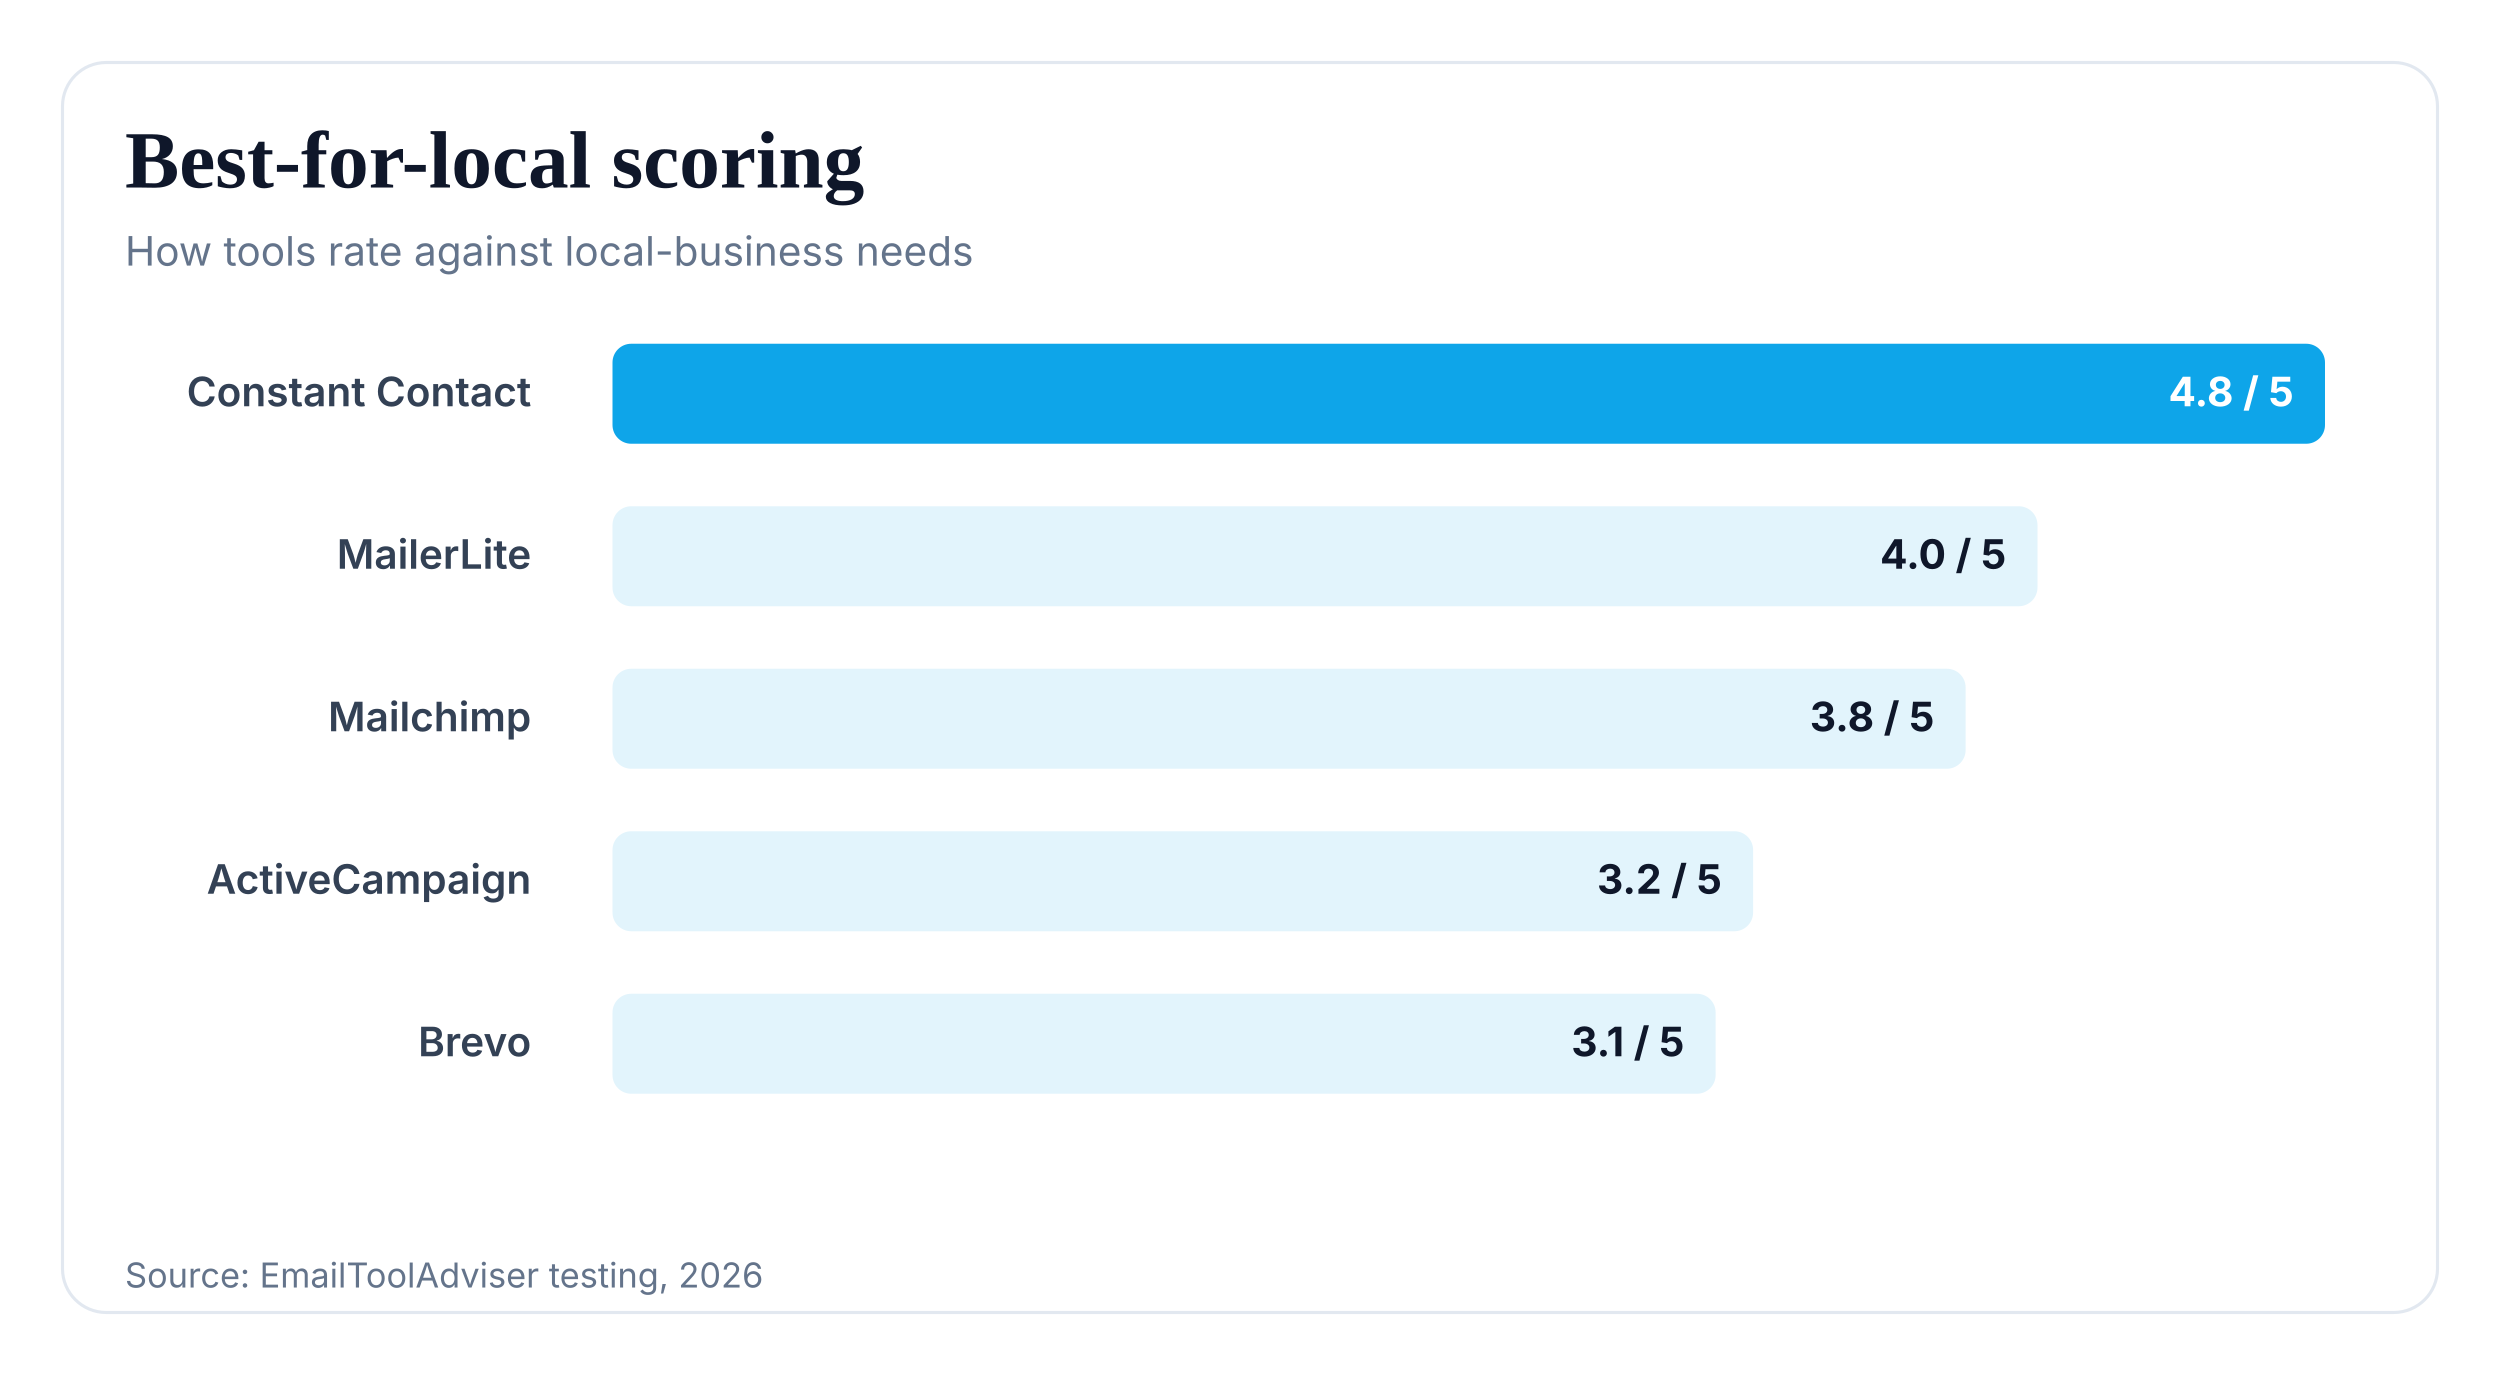
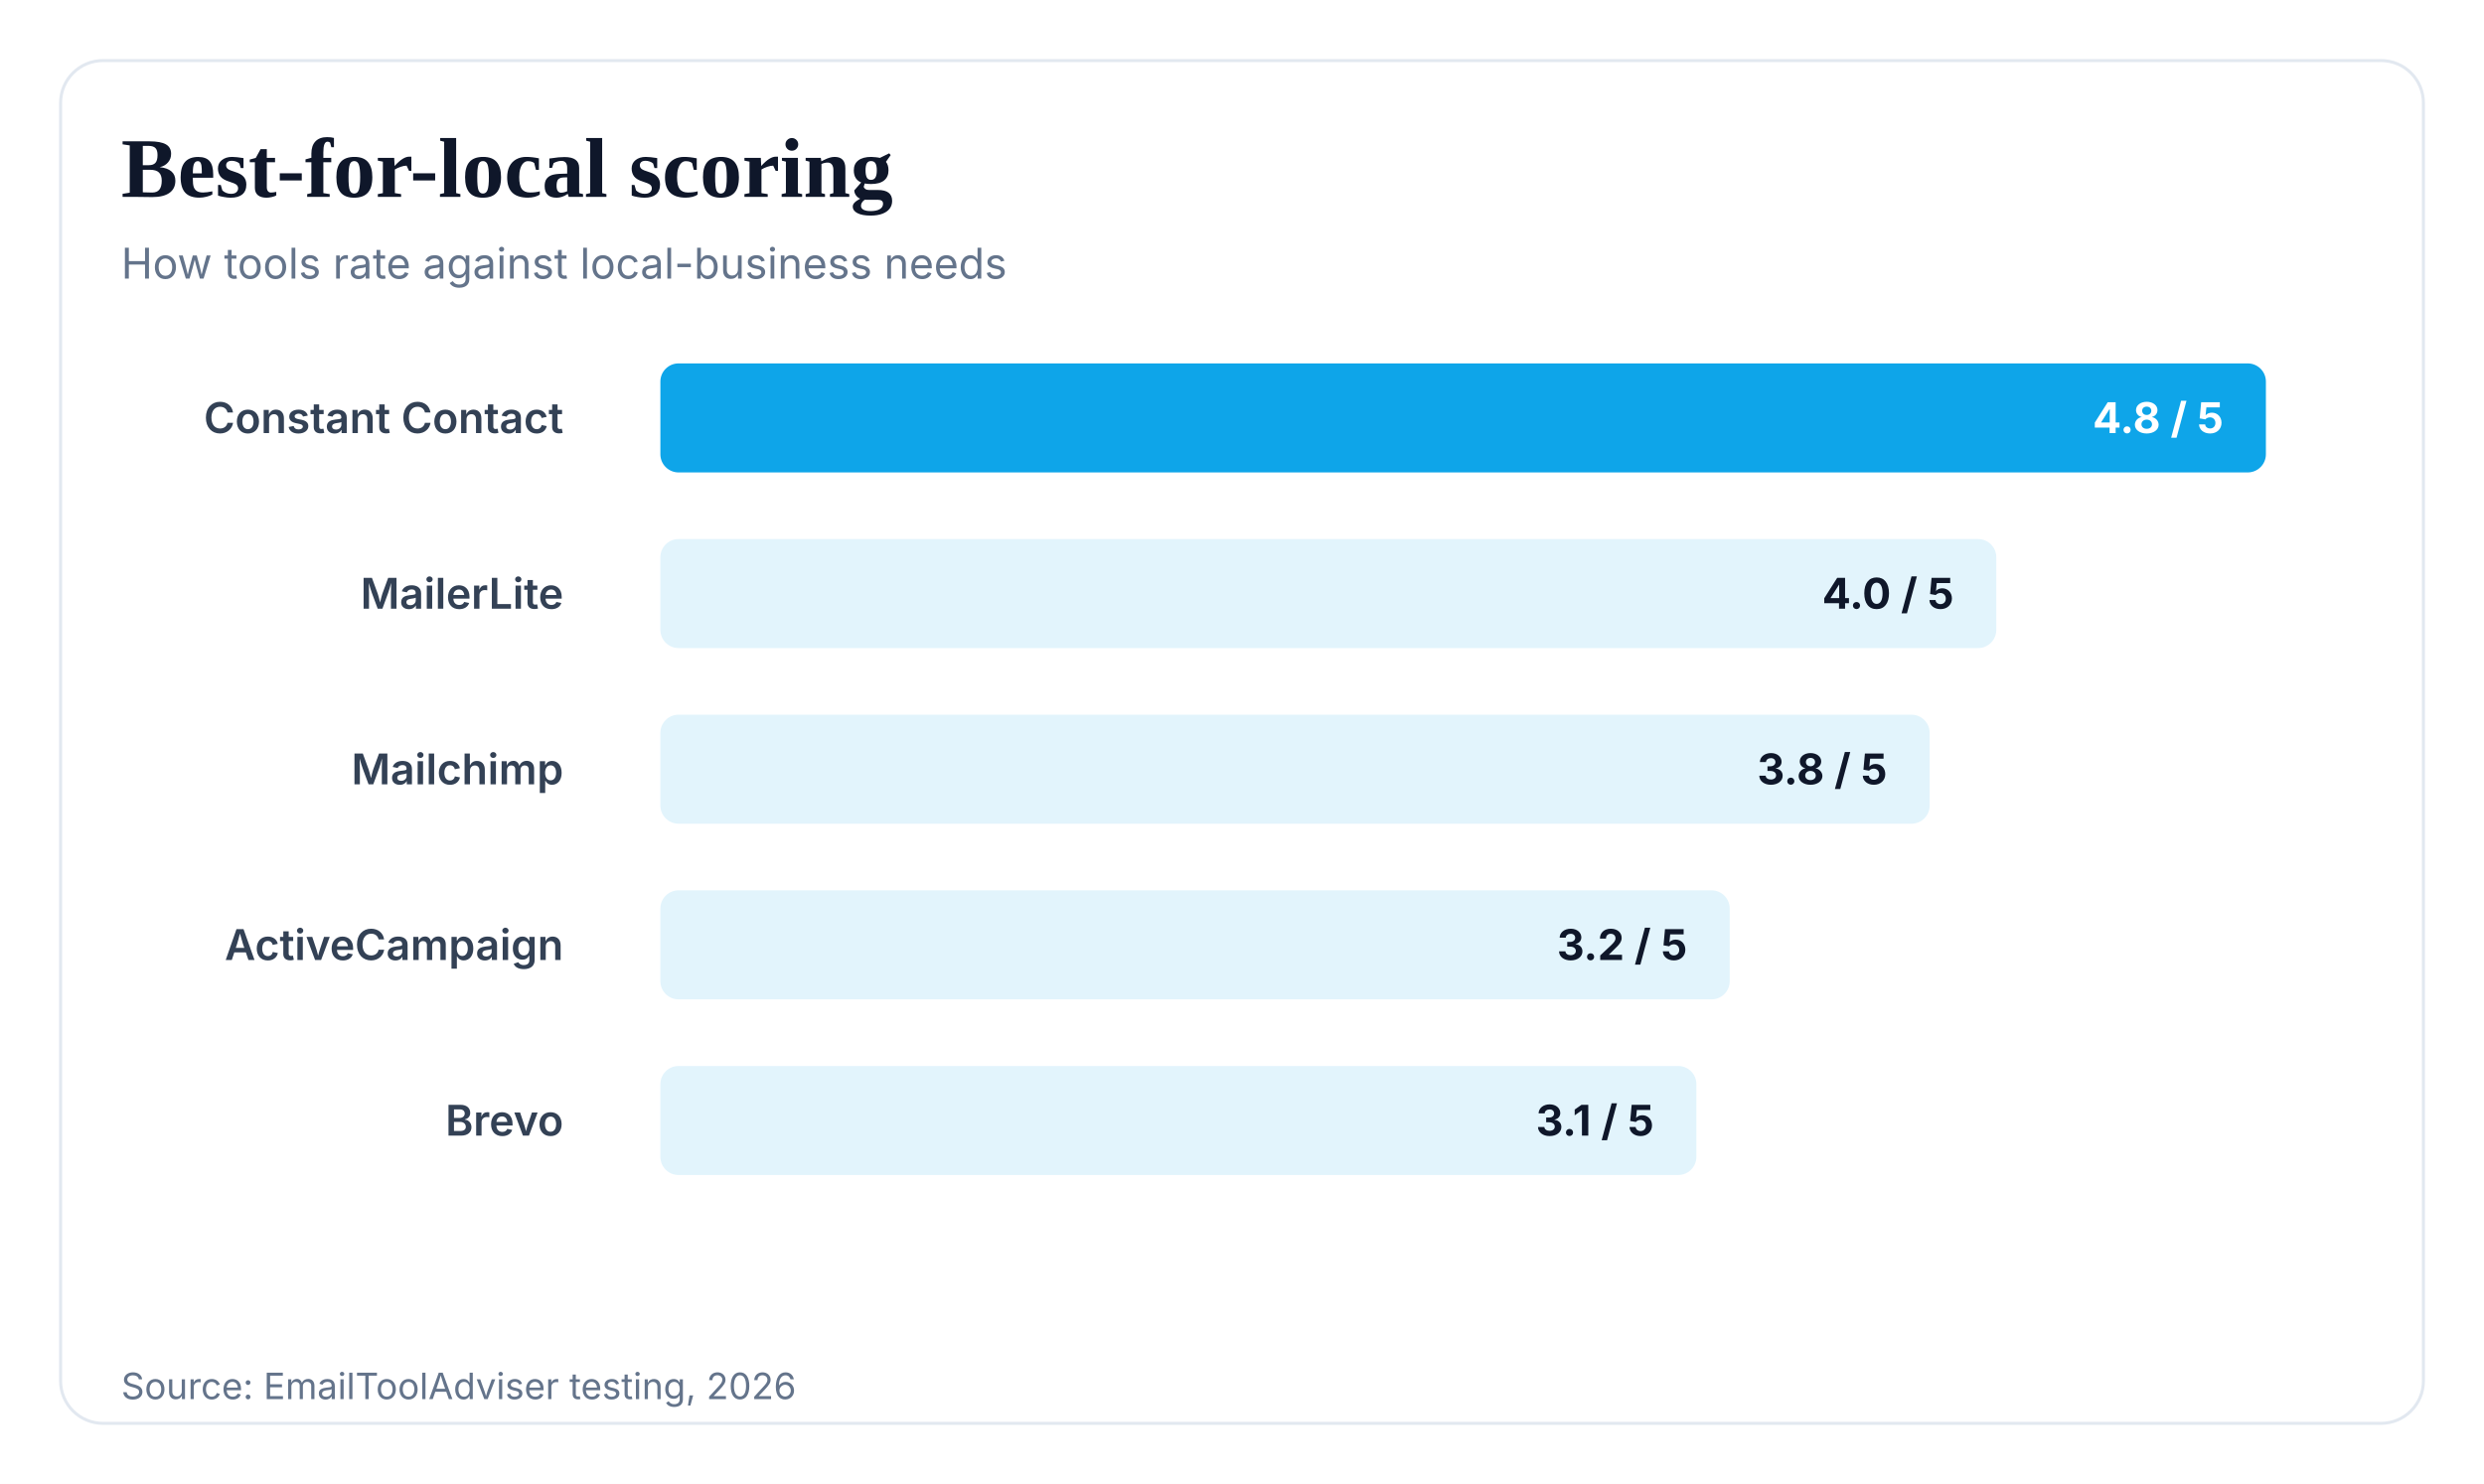
- <svg xmlns="http://www.w3.org/2000/svg" viewBox="0 0 800 440" preserveAspectRatio="xMinYMin meet" role="img" style="width:100%;height:auto;">
+ <svg xmlns="http://www.w3.org/2000/svg" viewBox="0 0 820 490" preserveAspectRatio="xMinYMin meet" role="img" style="width:100%;height:auto;">
  <style>
  .serif  { font-family: Georgia, 'Times New Roman', 'Playfair Display', serif; font-weight: 800; }
  .sans   { font-family: system-ui, -apple-system, BlinkMacSystemFont, 'Segoe UI', sans-serif; }
  .label  { font-family: system-ui, sans-serif; font-weight: 700; text-transform: uppercase; letter-spacing: 0.08em; }
</style>
-   <rect width="800" height="440" fill="#ffffff" />
-   <rect x="20" y="20" rx="14" ry="14" width="760" height="400" fill="#ffffff" stroke="#e2e8f0" stroke-width="1" />
-   <text x="40" y="60" class="serif" font-size="26" fill="#0f172a">Best-for-local scoring</text>
-   <text x="40" y="85" class="sans" font-size="13" fill="#64748b">How tools rate against local-business needs</text>
-   <text x="170" y="130" class="sans" font-size="13" fill="#334155" text-anchor="end" font-weight="600">Constant Contact</text>
-   <rect x="196" y="110" rx="6" ry="6" width="548" height="32" fill="#0ea5e9" />
-   <text x="734" y="130" class="sans" font-size="13" fill="#ffffff" text-anchor="end" font-weight="700">4.8 / 5</text>
-   <text x="170" y="182" class="sans" font-size="13" fill="#334155" text-anchor="end" font-weight="600">MailerLite</text>
-   <rect x="196" y="162" rx="6" ry="6" width="456" height="32" fill="#e2f4fc" />
-   <text x="642" y="182" class="sans" font-size="13" fill="#0f172a" text-anchor="end" font-weight="700">4.0 / 5</text>
-   <text x="170" y="234" class="sans" font-size="13" fill="#334155" text-anchor="end" font-weight="600">Mailchimp</text>
-   <rect x="196" y="214" rx="6" ry="6" width="433" height="32" fill="#e2f4fc" />
-   <text x="619" y="234" class="sans" font-size="13" fill="#0f172a" text-anchor="end" font-weight="700">3.8 / 5</text>
-   <text x="170" y="286" class="sans" font-size="13" fill="#334155" text-anchor="end" font-weight="600">ActiveCampaign</text>
-   <rect x="196" y="266" rx="6" ry="6" width="365" height="32" fill="#e2f4fc" />
-   <text x="551" y="286" class="sans" font-size="13" fill="#0f172a" text-anchor="end" font-weight="700">3.2 / 5</text>
-   <text x="170" y="338" class="sans" font-size="13" fill="#334155" text-anchor="end" font-weight="600">Brevo</text>
-   <rect x="196" y="318" rx="6" ry="6" width="353" height="32" fill="#e2f4fc" />
-   <text x="539" y="338" class="sans" font-size="13" fill="#0f172a" text-anchor="end" font-weight="700">3.1 / 5</text>
-   <text x="40" y="412" class="sans" font-size="11" fill="#64748b">Source: EmailToolAdviser testing, 2026</text>
+   <rect width="820" height="490" fill="#ffffff" />
+   <rect x="20" y="20" rx="14" ry="14" width="780" height="450" fill="#ffffff" stroke="#e2e8f0" stroke-width="1" />
+   <text x="40" y="65" class="serif" font-size="28" fill="#0f172a">Best-for-local scoring</text>
+   <text x="40" y="92" class="sans" font-size="14" fill="#64748b">How tools rate against local-business needs</text>
+   <text x="186" y="143" class="sans" font-size="14" fill="#334155" text-anchor="end" font-weight="600">Constant Contact</text>
+   <rect x="218" y="120" rx="6" ry="6" width="530" height="36" fill="#0ea5e9" />
+   <text x="734" y="143" class="sans" font-size="14" fill="#ffffff" text-anchor="end" font-weight="700">4.8 / 5</text>
+   <text x="186" y="201" class="sans" font-size="14" fill="#334155" text-anchor="end" font-weight="600">MailerLite</text>
+   <rect x="218" y="178" rx="6" ry="6" width="441" height="36" fill="#e2f4fc" />
+   <text x="645" y="201" class="sans" font-size="14" fill="#0f172a" text-anchor="end" font-weight="700">4.0 / 5</text>
+   <text x="186" y="259" class="sans" font-size="14" fill="#334155" text-anchor="end" font-weight="600">Mailchimp</text>
+   <rect x="218" y="236" rx="6" ry="6" width="419" height="36" fill="#e2f4fc" />
+   <text x="623" y="259" class="sans" font-size="14" fill="#0f172a" text-anchor="end" font-weight="700">3.8 / 5</text>
+   <text x="186" y="317" class="sans" font-size="14" fill="#334155" text-anchor="end" font-weight="600">ActiveCampaign</text>
+   <rect x="218" y="294" rx="6" ry="6" width="353" height="36" fill="#e2f4fc" />
+   <text x="557" y="317" class="sans" font-size="14" fill="#0f172a" text-anchor="end" font-weight="700">3.2 / 5</text>
+   <text x="186" y="375" class="sans" font-size="14" fill="#334155" text-anchor="end" font-weight="600">Brevo</text>
+   <rect x="218" y="352" rx="6" ry="6" width="342" height="36" fill="#e2f4fc" />
+   <text x="546" y="375" class="sans" font-size="14" fill="#0f172a" text-anchor="end" font-weight="700">3.1 / 5</text>
+   <text x="40" y="462" class="sans" font-size="12" fill="#64748b">Source: EmailToolAdviser testing, 2026</text>
</svg>
